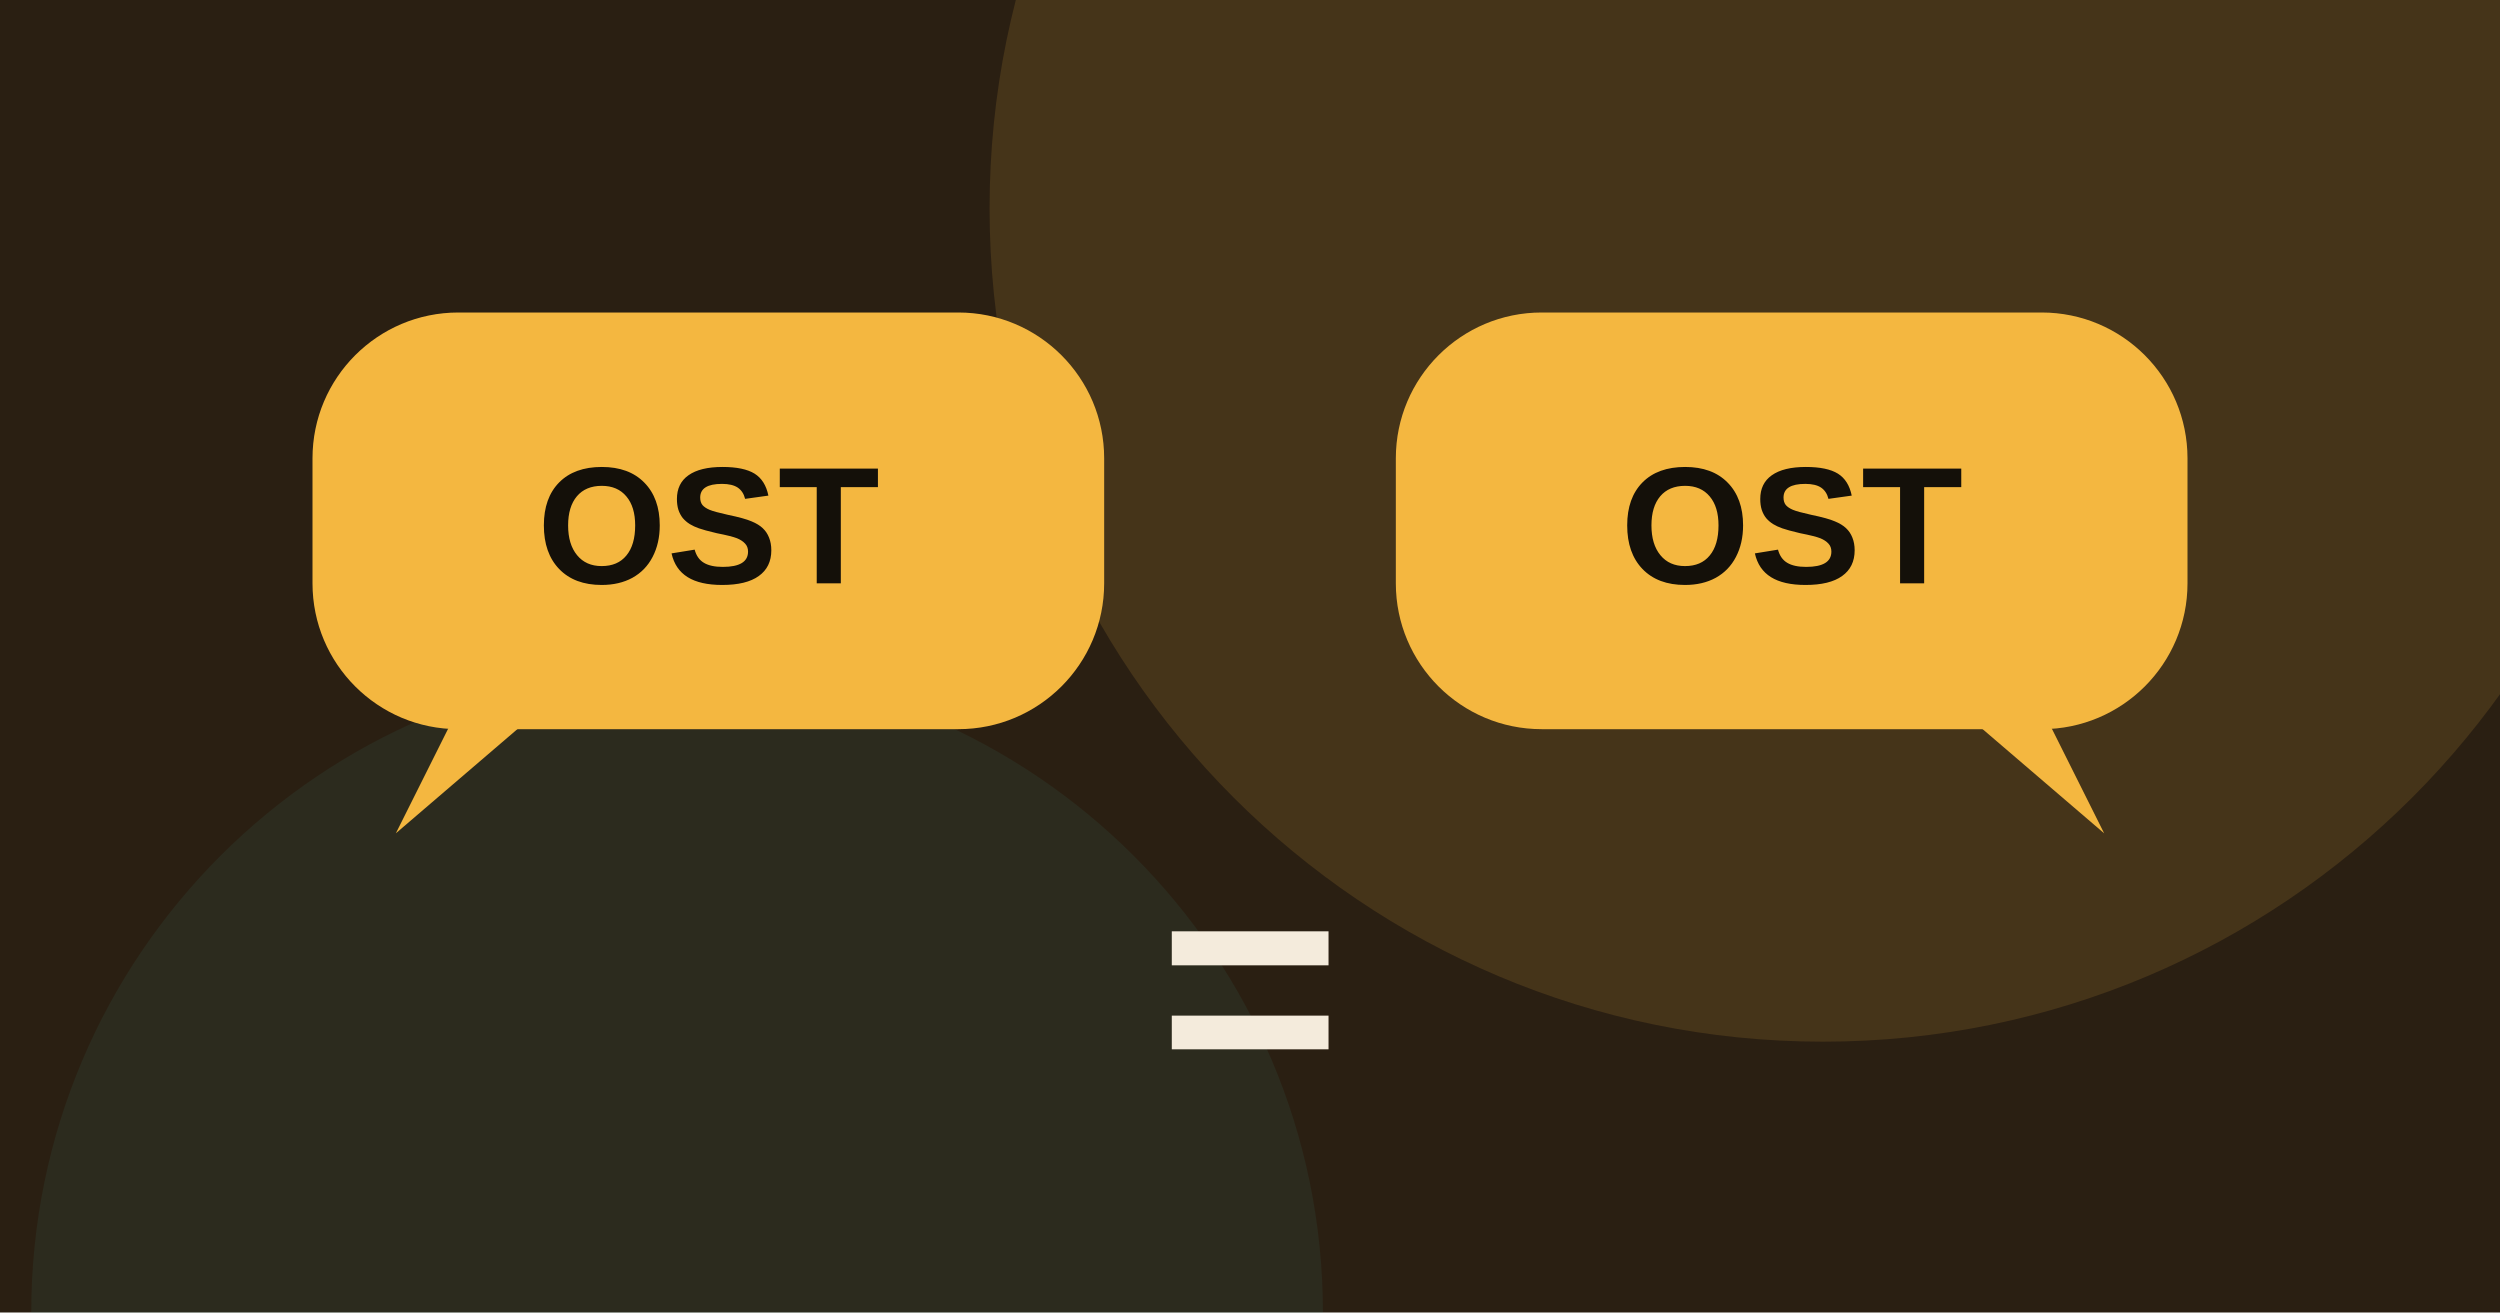
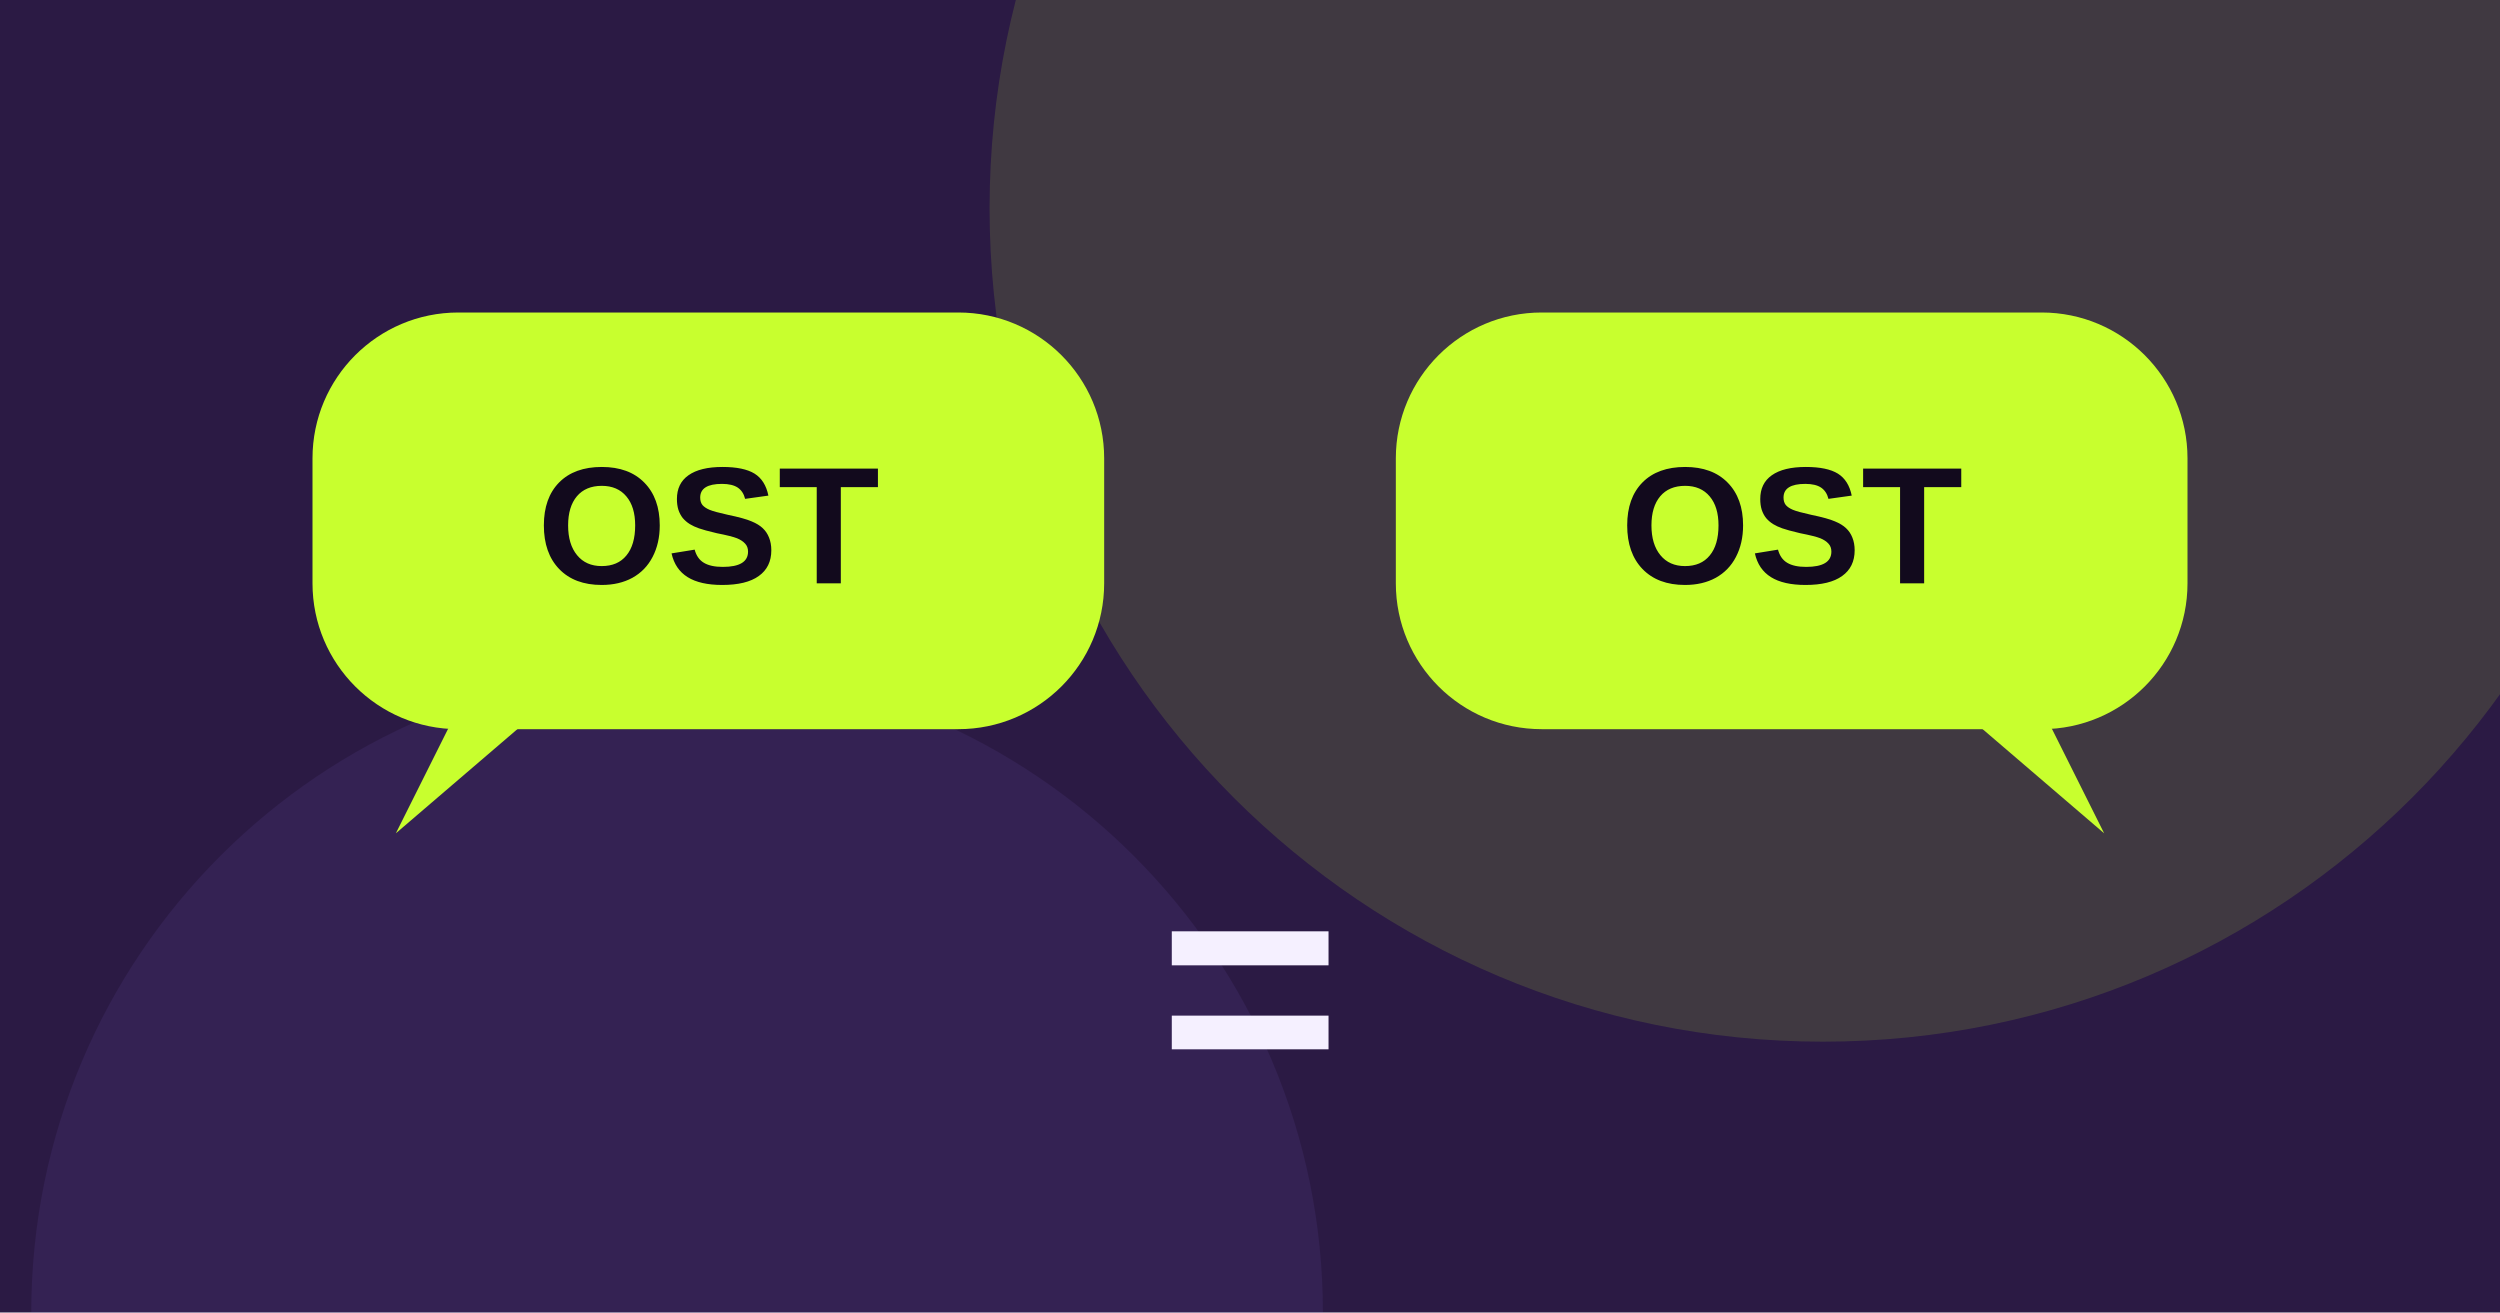
<svg xmlns="http://www.w3.org/2000/svg" viewBox="0 0 240 126" width="240" height="126">
-   <rect width="240" height="126" fill="#2a1f12" />
-   <circle cx="175" cy="20" r="80" fill="#f4b740" opacity=".14" />
-   <circle cx="65" cy="126" r="62" fill="#3fb8a9" opacity=".08" />
-   <rect x="30" y="30" width="76" height="40" rx="14" fill="#f4b740" />
-   <path d="M44 68 l-6 12 l14 -12 Z" fill="#f4b740" />
-   <text x="68" y="56" font-size="16" fill="#141009" font-family="Arial,Helvetica,sans-serif" font-weight="700" text-anchor="middle">OST</text>
-   <rect x="134" y="30" width="76" height="40" rx="14" fill="#f4b740" />
-   <path d="M196 68 l6 12 l-14 -12 Z" fill="#f4b740" />
-   <text x="172" y="56" font-size="16" fill="#141009" font-family="Arial,Helvetica,sans-serif" font-weight="700" text-anchor="middle">OST</text>
-   <text x="120" y="105" font-size="30" fill="#f4ebdc" font-family="Arial,Helvetica,sans-serif" font-weight="700" text-anchor="middle">=</text>
+   <rect width="240" height="126" fill="#2B1A44" />
+   <circle cx="175" cy="20" r="80" fill="#C8FF2E" opacity=".14" />
+   <circle cx="65" cy="126" r="62" fill="#9B7BFF" opacity=".08" />
+   <rect x="30" y="30" width="76" height="40" rx="14" fill="#C8FF2E" />
+   <path d="M44 68 l-6 12 l14 -12 Z" fill="#C8FF2E" />
+   <text x="68" y="56" font-size="16" fill="#120A1D" font-family="Arial,Helvetica,sans-serif" font-weight="700" text-anchor="middle">OST</text>
+   <rect x="134" y="30" width="76" height="40" rx="14" fill="#C8FF2E" />
+   <path d="M196 68 l6 12 l-14 -12 Z" fill="#C8FF2E" />
+   <text x="172" y="56" font-size="16" fill="#120A1D" font-family="Arial,Helvetica,sans-serif" font-weight="700" text-anchor="middle">OST</text>
+   <text x="120" y="105" font-size="30" fill="#F5F0FF" font-family="Arial,Helvetica,sans-serif" font-weight="700" text-anchor="middle">=</text>
</svg>
